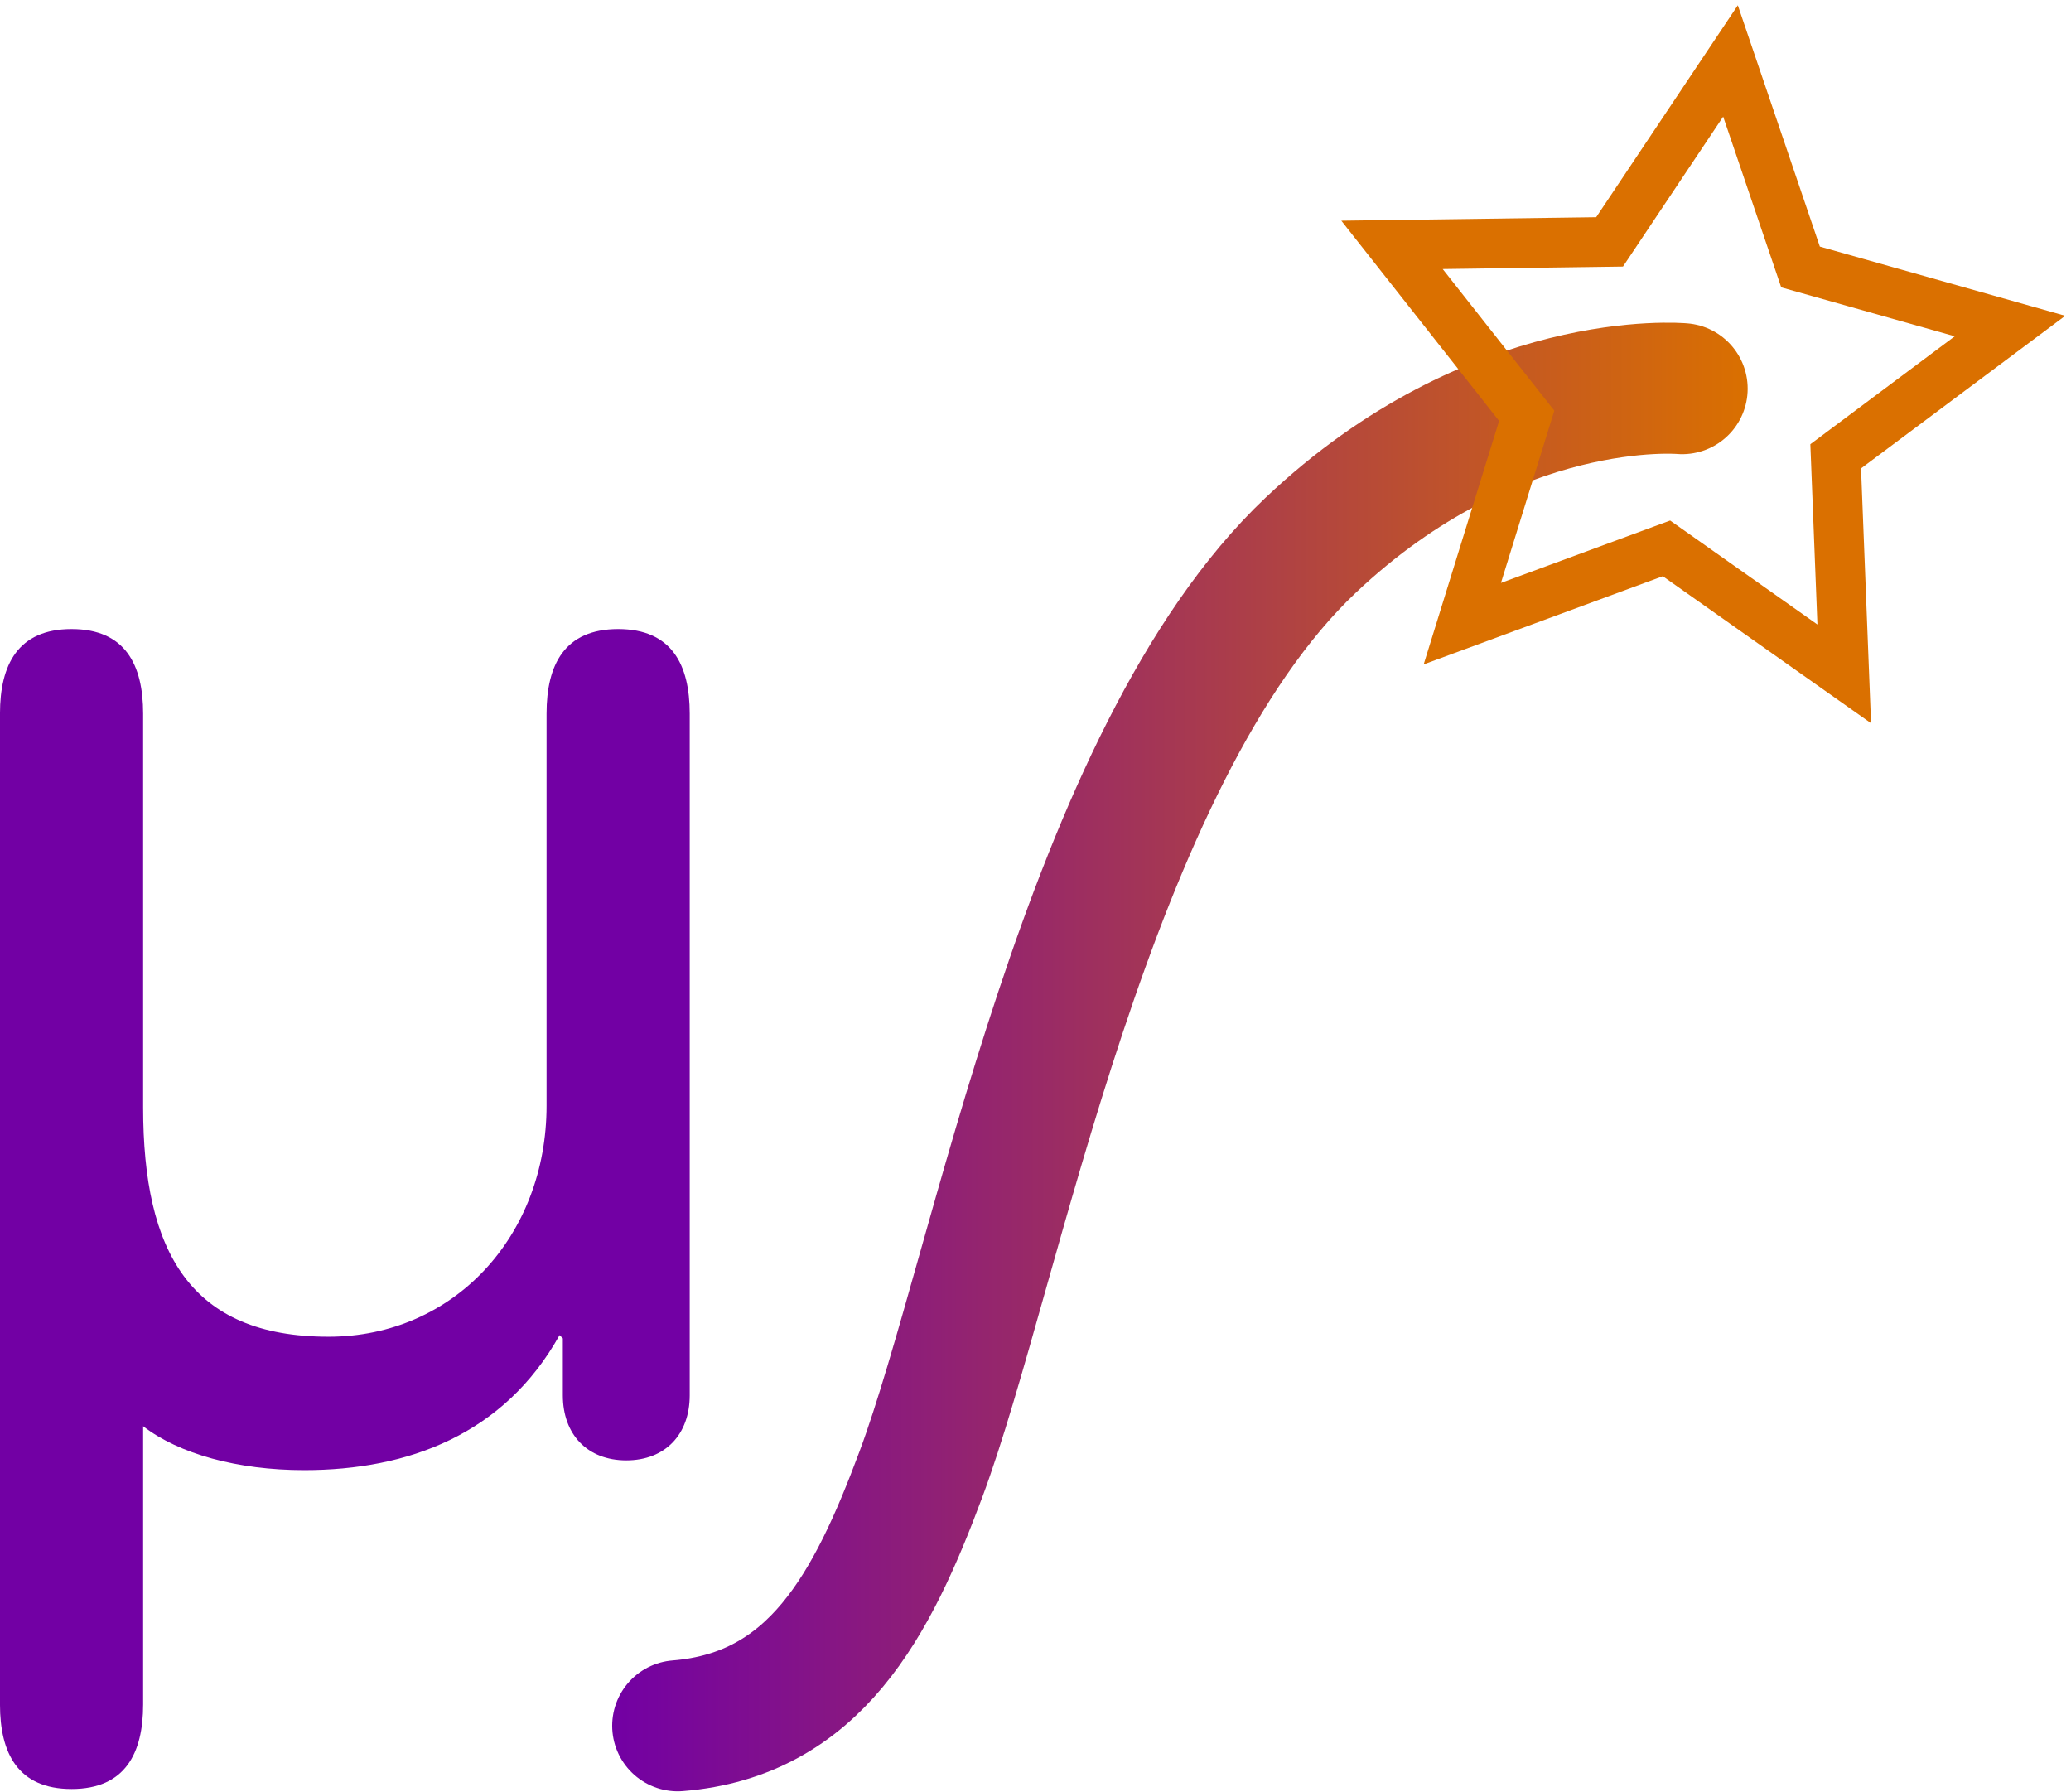
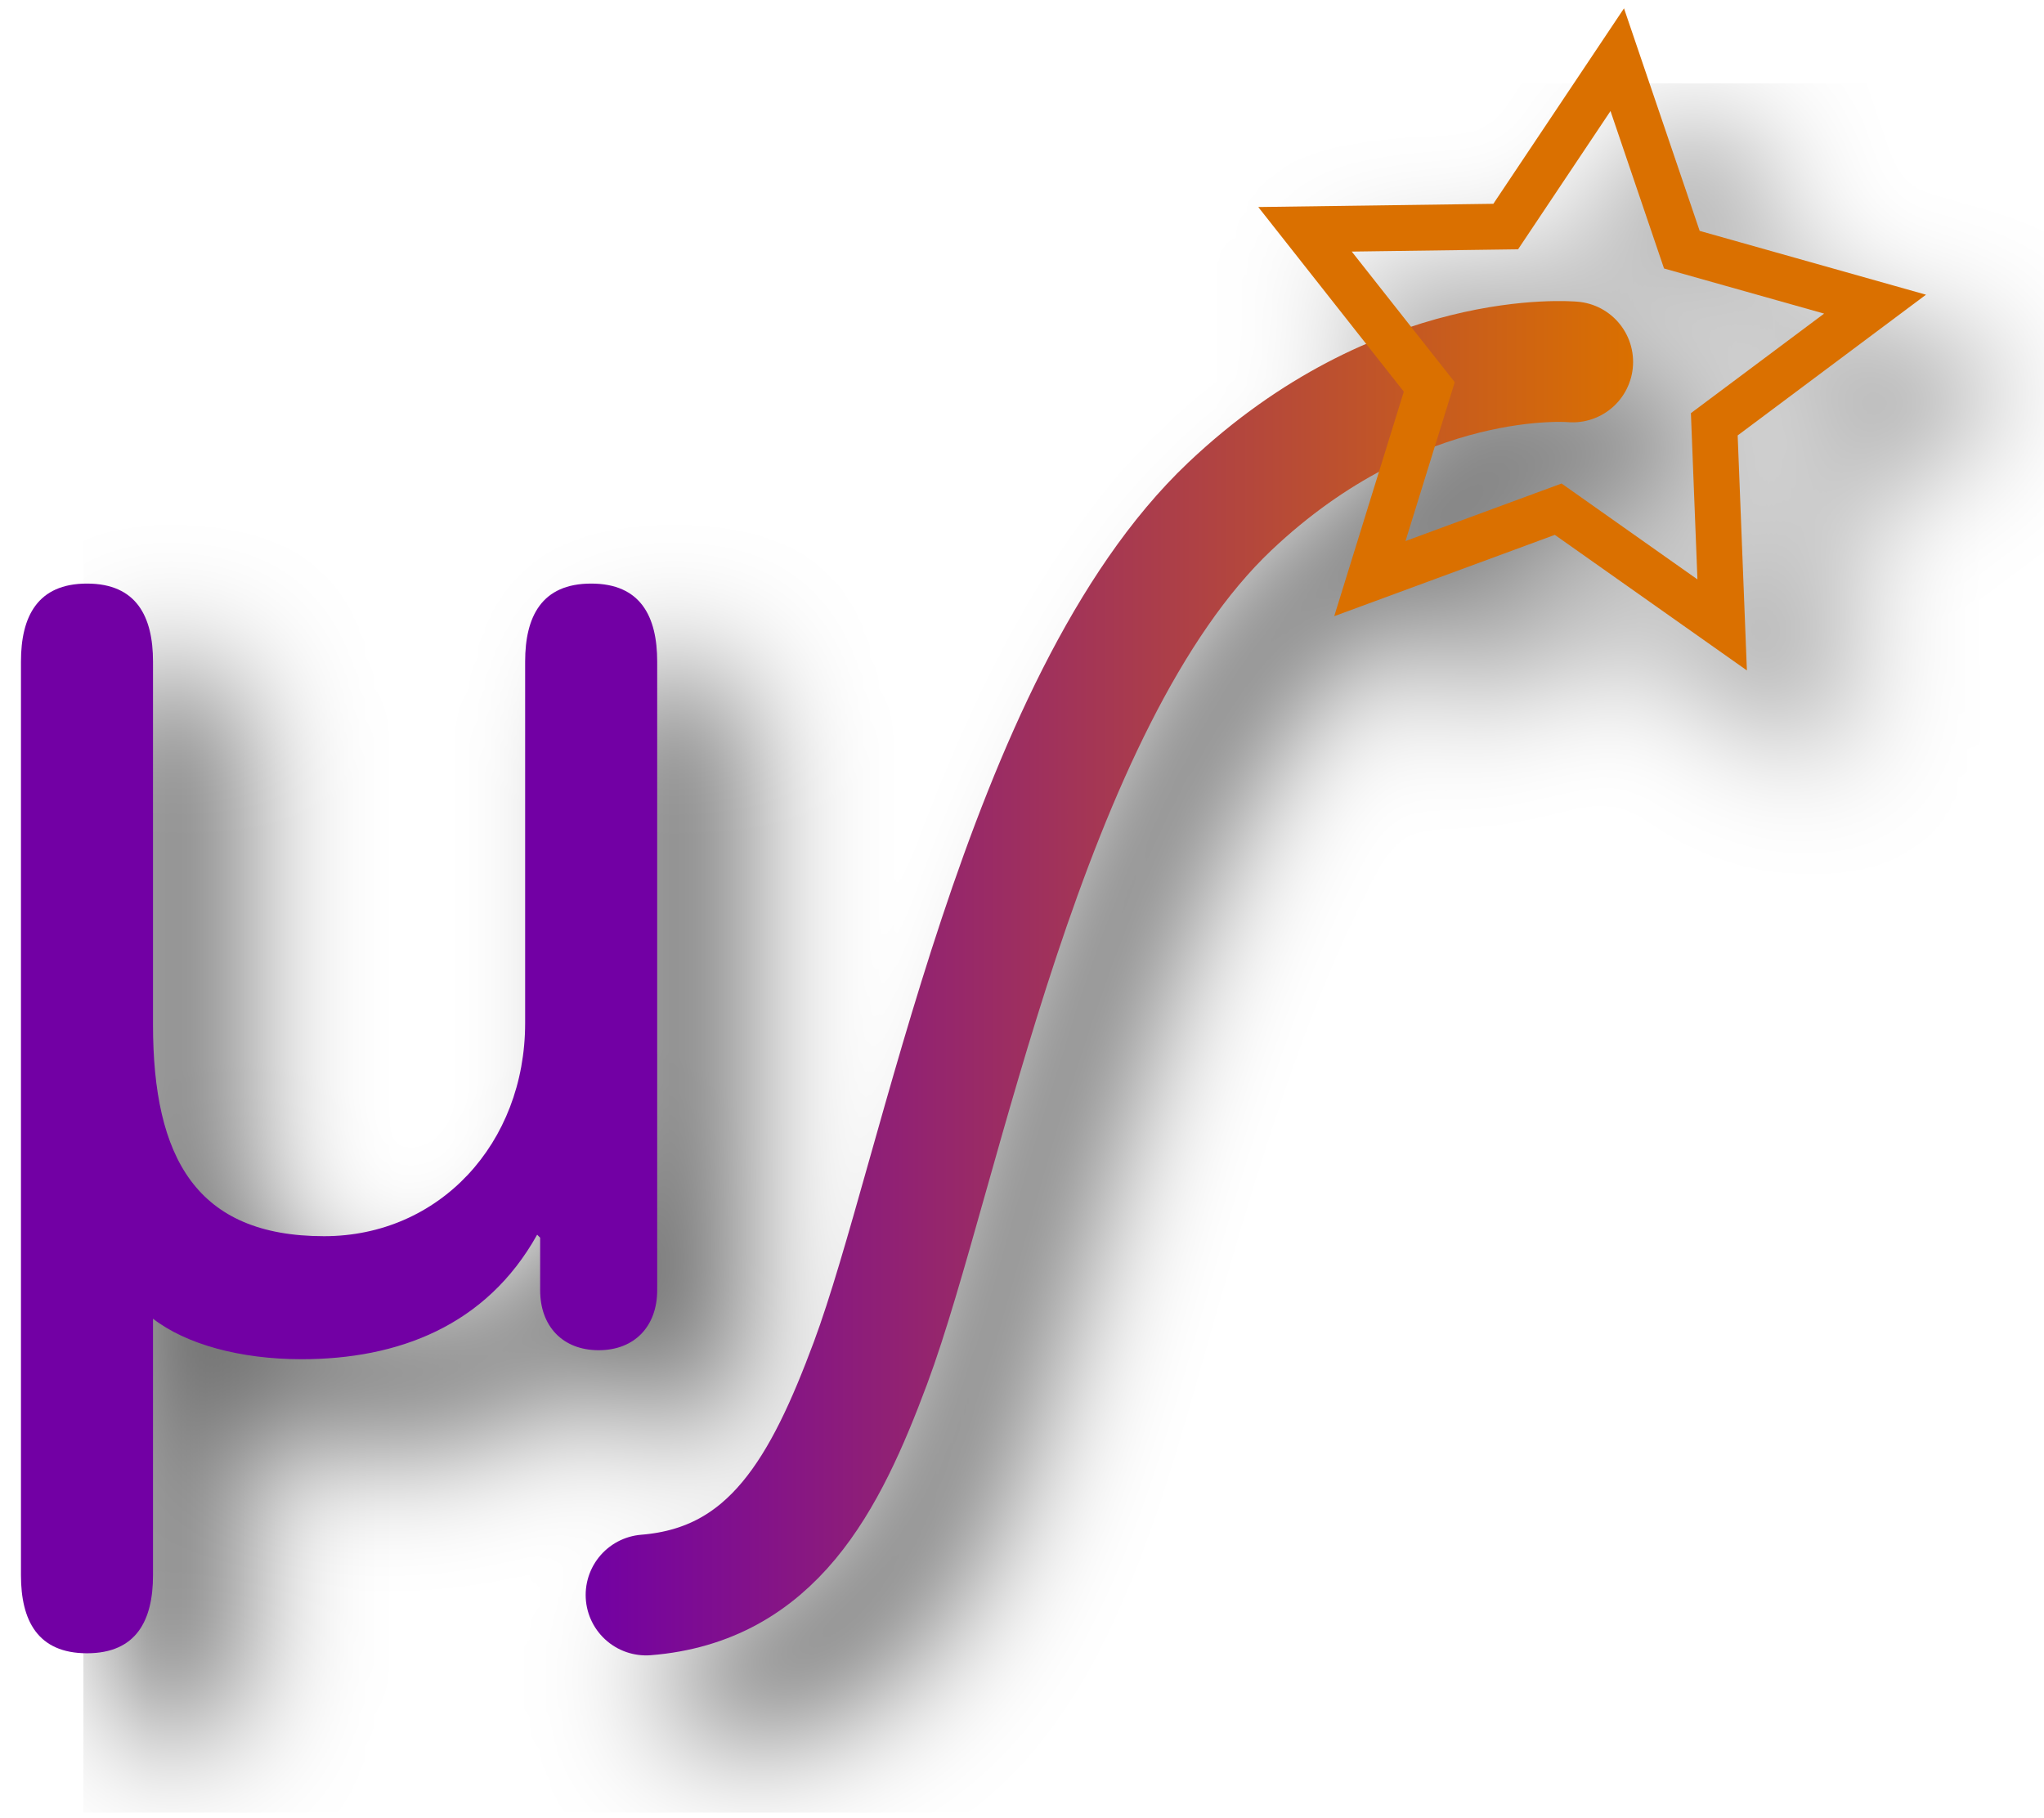
- <svg xmlns="http://www.w3.org/2000/svg" xmlns:xlink="http://www.w3.org/1999/xlink" width="45.832" height="39.639" id="svg2" version="1.1">
+ <svg xmlns="http://www.w3.org/2000/svg" xmlns:xlink="http://www.w3.org/1999/xlink" width="49.038" height="43.606" id="svg2" version="1.1">
  <defs id="defs4">
    <linearGradient id="linearGradient5343">
      <stop style="stop-color:#7200a4;stop-opacity:1;" offset="0" id="stop5345" />
      <stop style="stop-color:#da7000;stop-opacity:1;" offset="1" id="stop5347" />
    </linearGradient>
    <marker orient="auto" refY="0" refX="0" id="Arrow2Send" style="overflow:visible">
      <path id="path3798" style="fill-rule:evenodd;stroke-width:0.625;stroke-linejoin:round" d="M 8.719,4.034 -2.207,0.016 8.719,-4.002 c -1.745,2.372 -1.735,5.617 -6e-7,8.035 z" transform="matrix(-0.3,0,0,-0.3,0.69,0)" />
    </marker>
    <marker orient="auto" refY="0" refX="0" id="Arrow1Send" style="overflow:visible">
      <path id="path3780" d="M 0,0 5,-5 -12.5,0 5,5 0,0 z" style="fill-rule:evenodd;stroke:#000000;stroke-width:1pt" transform="matrix(-0.2,0,0,-0.2,-1.2,0)" />
    </marker>
    <marker orient="auto" refY="0" refX="0" id="Arrow2Mend" style="overflow:visible">
      <path id="path3792" style="fill-rule:evenodd;stroke-width:0.625;stroke-linejoin:round" d="M 8.719,4.034 -2.207,0.016 8.719,-4.002 c -1.745,2.372 -1.735,5.617 -6e-7,8.035 z" transform="scale(-0.6,-0.6)" />
    </marker>
    <marker orient="auto" refY="0" refX="0" id="Arrow1Lend" style="overflow:visible">
      <path id="path3768" d="M 0,0 5,-5 -12.5,0 5,5 0,0 z" style="fill-rule:evenodd;stroke:#000000;stroke-width:1pt" transform="matrix(-0.8,0,0,-0.8,-10,0)" />
    </marker>
    <marker orient="auto" refY="0" refX="0" id="Arrow2Lend" style="overflow:visible">
      <path id="path3786" style="fill-rule:evenodd;stroke-width:0.625;stroke-linejoin:round" d="M 8.719,4.034 -2.207,0.016 8.719,-4.002 c -1.745,2.372 -1.735,5.617 -6e-7,8.035 z" transform="matrix(-1.1,0,0,-1.1,-1.1,0)" />
    </marker>
    <linearGradient xlink:href="#linearGradient5343" id="linearGradient5349" x1="255.486" y1="275.904" x2="280.614" y2="275.904" gradientUnits="userSpaceOnUse" />
+     <filter id="filter3027" color-interpolation-filters="sRGB">
+       <feFlood id="feFlood3029" flood-opacity="0.604" flood-color="rgb(0,0,0)" result="flood" />
+       <feComposite id="feComposite3031" in2="SourceGraphic" in="flood" operator="in" result="composite1" />
+       <feGaussianBlur id="feGaussianBlur3033" stdDeviation="1.6" result="blur" />
+       <feOffset id="feOffset3035" dx="2" dy="2" result="offset" />
+       <feComposite id="feComposite3037" in2="offset" in="SourceGraphic" operator="over" result="composite2" />
+     </filter>
  </defs>
-   <g id="layer1" transform="translate(-241.9384,-252.5146)">
-     <g style="font-size:16px;font-style:normal;font-variant:normal;font-weight:normal;font-stretch:normal;line-height:125%;letter-spacing:0px;word-spacing:0px;fill:#7200a4;fill-opacity:1;stroke:none;font-family:Minion Pro;-inkscape-font-specification:Minion Pro" id="text2985">
-       <path d="m 257.202,268.306 c 0,-1.08 -0.396,-1.872 -1.584,-1.872 -1.188,0 -1.584,0.792 -1.584,1.872 l 0,8.676 c 0,2.88 -2.052,5.112 -4.824,5.112 -3.06,0 -4.104,-1.872 -4.104,-5.076 l 0,-8.712 c 0,-1.08 -0.396,-1.872 -1.584,-1.872 -1.188,0 -1.584,0.792 -1.584,1.872 l 0,21.924 c 0,1.08 0.396,1.872 1.584,1.872 1.188,0 1.584,-0.792 1.584,-1.872 l 0,-6.156 c 0.792,0.612 2.088,0.972 3.564,0.972 2.304,0 4.428,-0.792 5.652,-2.988 l 0.072,0.072 0,1.26 c 0,0.864 0.54,1.44 1.404,1.44 0.864,0 1.404,-0.576 1.404,-1.44 l 0,-15.084" style="font-size:36px;font-weight:500;text-align:start;line-height:125%;writing-mode:lr-tb;text-anchor:start;fill:#7200a4;font-family:ITC Benguiat Gothic Std;-inkscape-font-specification:ITC Benguiat Gothic Std Medium" id="path3003" />
+   <g id="layer1" transform="translate(-241.4352,-252.4307)">
+     <g id="g3000" style="filter:url(#filter3027)">
+       <g id="text2985" style="font-size:16px;font-style:normal;font-variant:normal;font-weight:normal;font-stretch:normal;line-height:125%;letter-spacing:0px;word-spacing:0px;fill:#7200a4;fill-opacity:1;stroke:none;font-family:Minion Pro;-inkscape-font-specification:Minion Pro">
+         <path id="path3003" style="font-size:36px;font-weight:500;text-align:start;line-height:125%;writing-mode:lr-tb;text-anchor:start;fill:#7200a4;font-family:ITC Benguiat Gothic Std;-inkscape-font-specification:ITC Benguiat Gothic Std Medium" d="m 257.202,268.306 c 0,-1.08 -0.396,-1.872 -1.584,-1.872 -1.188,0 -1.584,0.792 -1.584,1.872 l 0,8.676 c 0,2.88 -2.052,5.112 -4.824,5.112 -3.06,0 -4.104,-1.872 -4.104,-5.076 l 0,-8.712 c 0,-1.08 -0.396,-1.872 -1.584,-1.872 -1.188,0 -1.584,0.792 -1.584,1.872 l 0,21.924 c 0,1.08 0.396,1.872 1.584,1.872 1.188,0 1.584,-0.792 1.584,-1.872 l 0,-6.156 c 0.792,0.612 2.088,0.972 3.564,0.972 2.304,0 4.428,-0.792 5.652,-2.988 l 0.072,0.072 0,1.26 c 0,0.864 0.54,1.44 1.404,1.44 0.864,0 1.404,-0.576 1.404,-1.44 l 0,-15.084" />
+       </g>
+       <path id="path2991" d="m 256.936,290.703 c 3.04,-0.244 4.303,-2.669 5.383,-5.566 1.681,-4.51 3.672,-15.869 8.622,-20.555 4.067,-3.85 8.224,-3.467 8.224,-3.467" style="fill:none;stroke:url(#linearGradient5349);stroke-width:2.9;stroke-linecap:round;stroke-linejoin:miter;stroke-miterlimit:4;stroke-opacity:1;stroke-dasharray:none;marker-end:none" />
+       <path d="m 282.752,267.426 -3.934,-2.777 -4.518,1.666 1.425,-4.6 -2.981,-3.782 4.815,-0.066 2.676,-4.004 1.55,4.559 4.635,1.307 -3.857,2.883 z" id="path5341" style="fill:none;stroke:#da7000;stroke-width:1.1;stroke-linecap:round;stroke-linejoin:miter;stroke-miterlimit:4;stroke-opacity:1;stroke-dasharray:none" />
    </g>
-     <path style="fill:none;stroke:url(#linearGradient5349);stroke-width:2.9;stroke-linecap:round;stroke-linejoin:miter;stroke-miterlimit:4;stroke-opacity:1;stroke-dasharray:none;marker-end:none" d="m 256.936,290.703 c 3.04,-0.244 4.303,-2.669 5.383,-5.566 1.681,-4.51 3.672,-15.869 8.622,-20.555 4.067,-3.85 8.224,-3.467 8.224,-3.467" id="path2991" />
-     <path style="fill:none;stroke:#da7000;stroke-width:1.1;stroke-linecap:round;stroke-linejoin:miter;stroke-miterlimit:4;stroke-opacity:1;stroke-dasharray:none" id="path5341" d="m 282.752,267.426 -3.934,-2.777 -4.518,1.666 1.425,-4.6 -2.981,-3.782 4.815,-0.066 2.676,-4.004 1.55,4.559 4.635,1.307 -3.857,2.883 z" />
  </g>
</svg>
